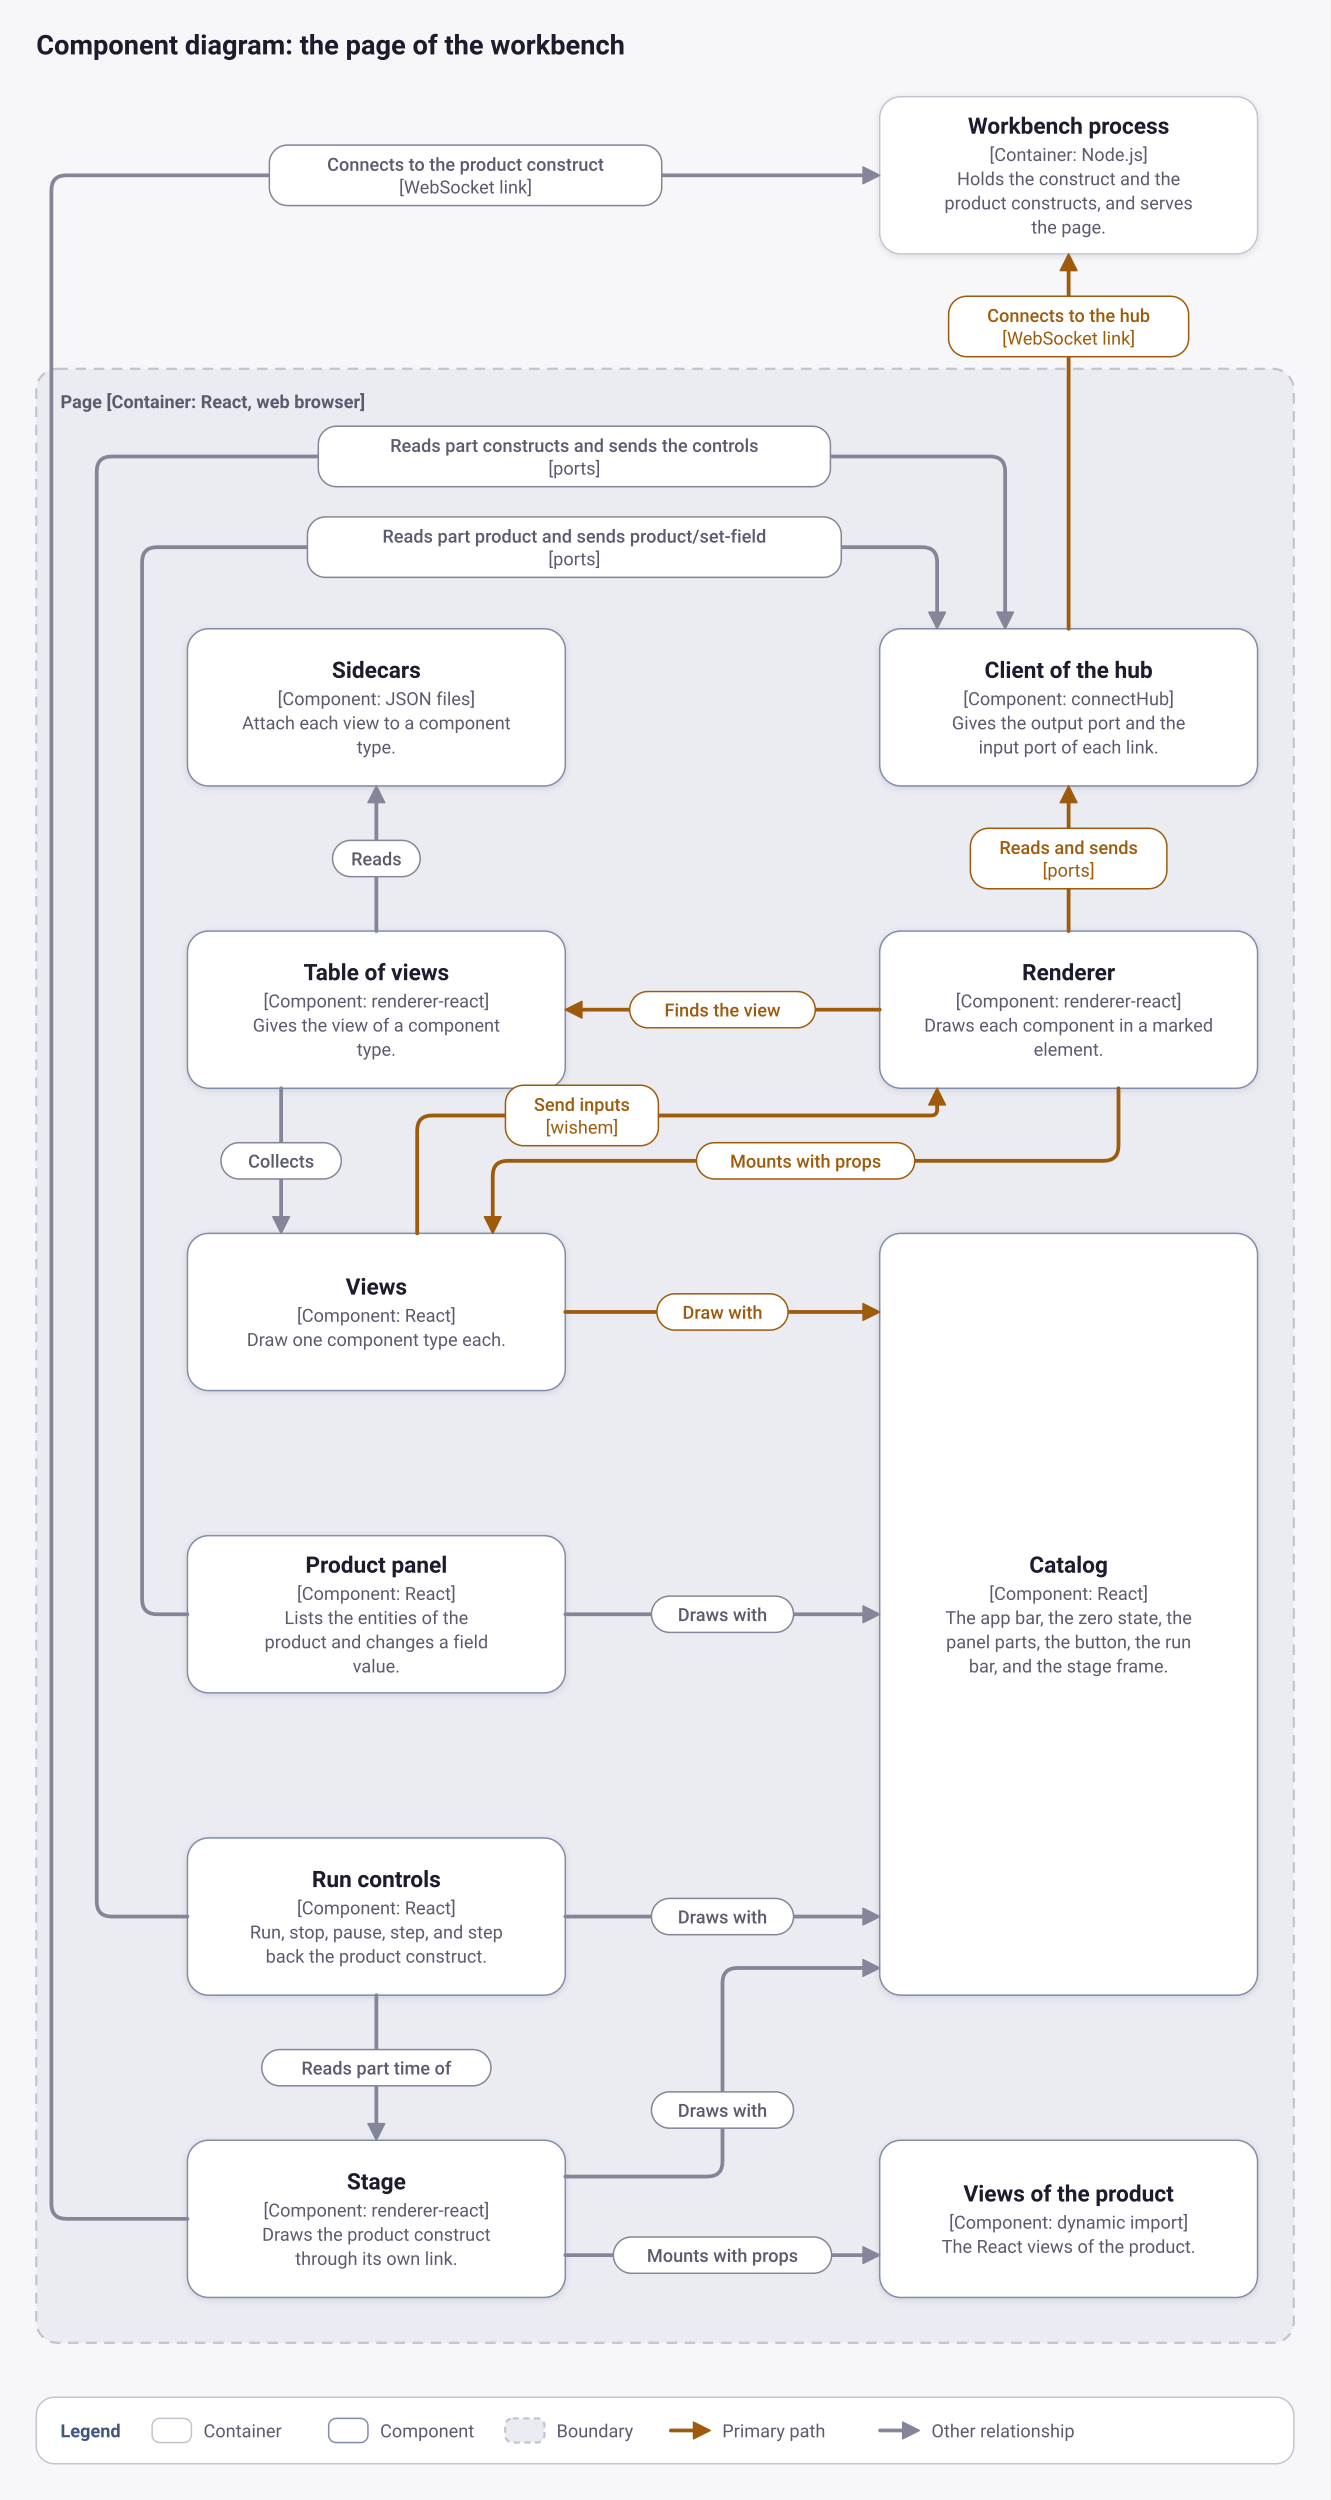
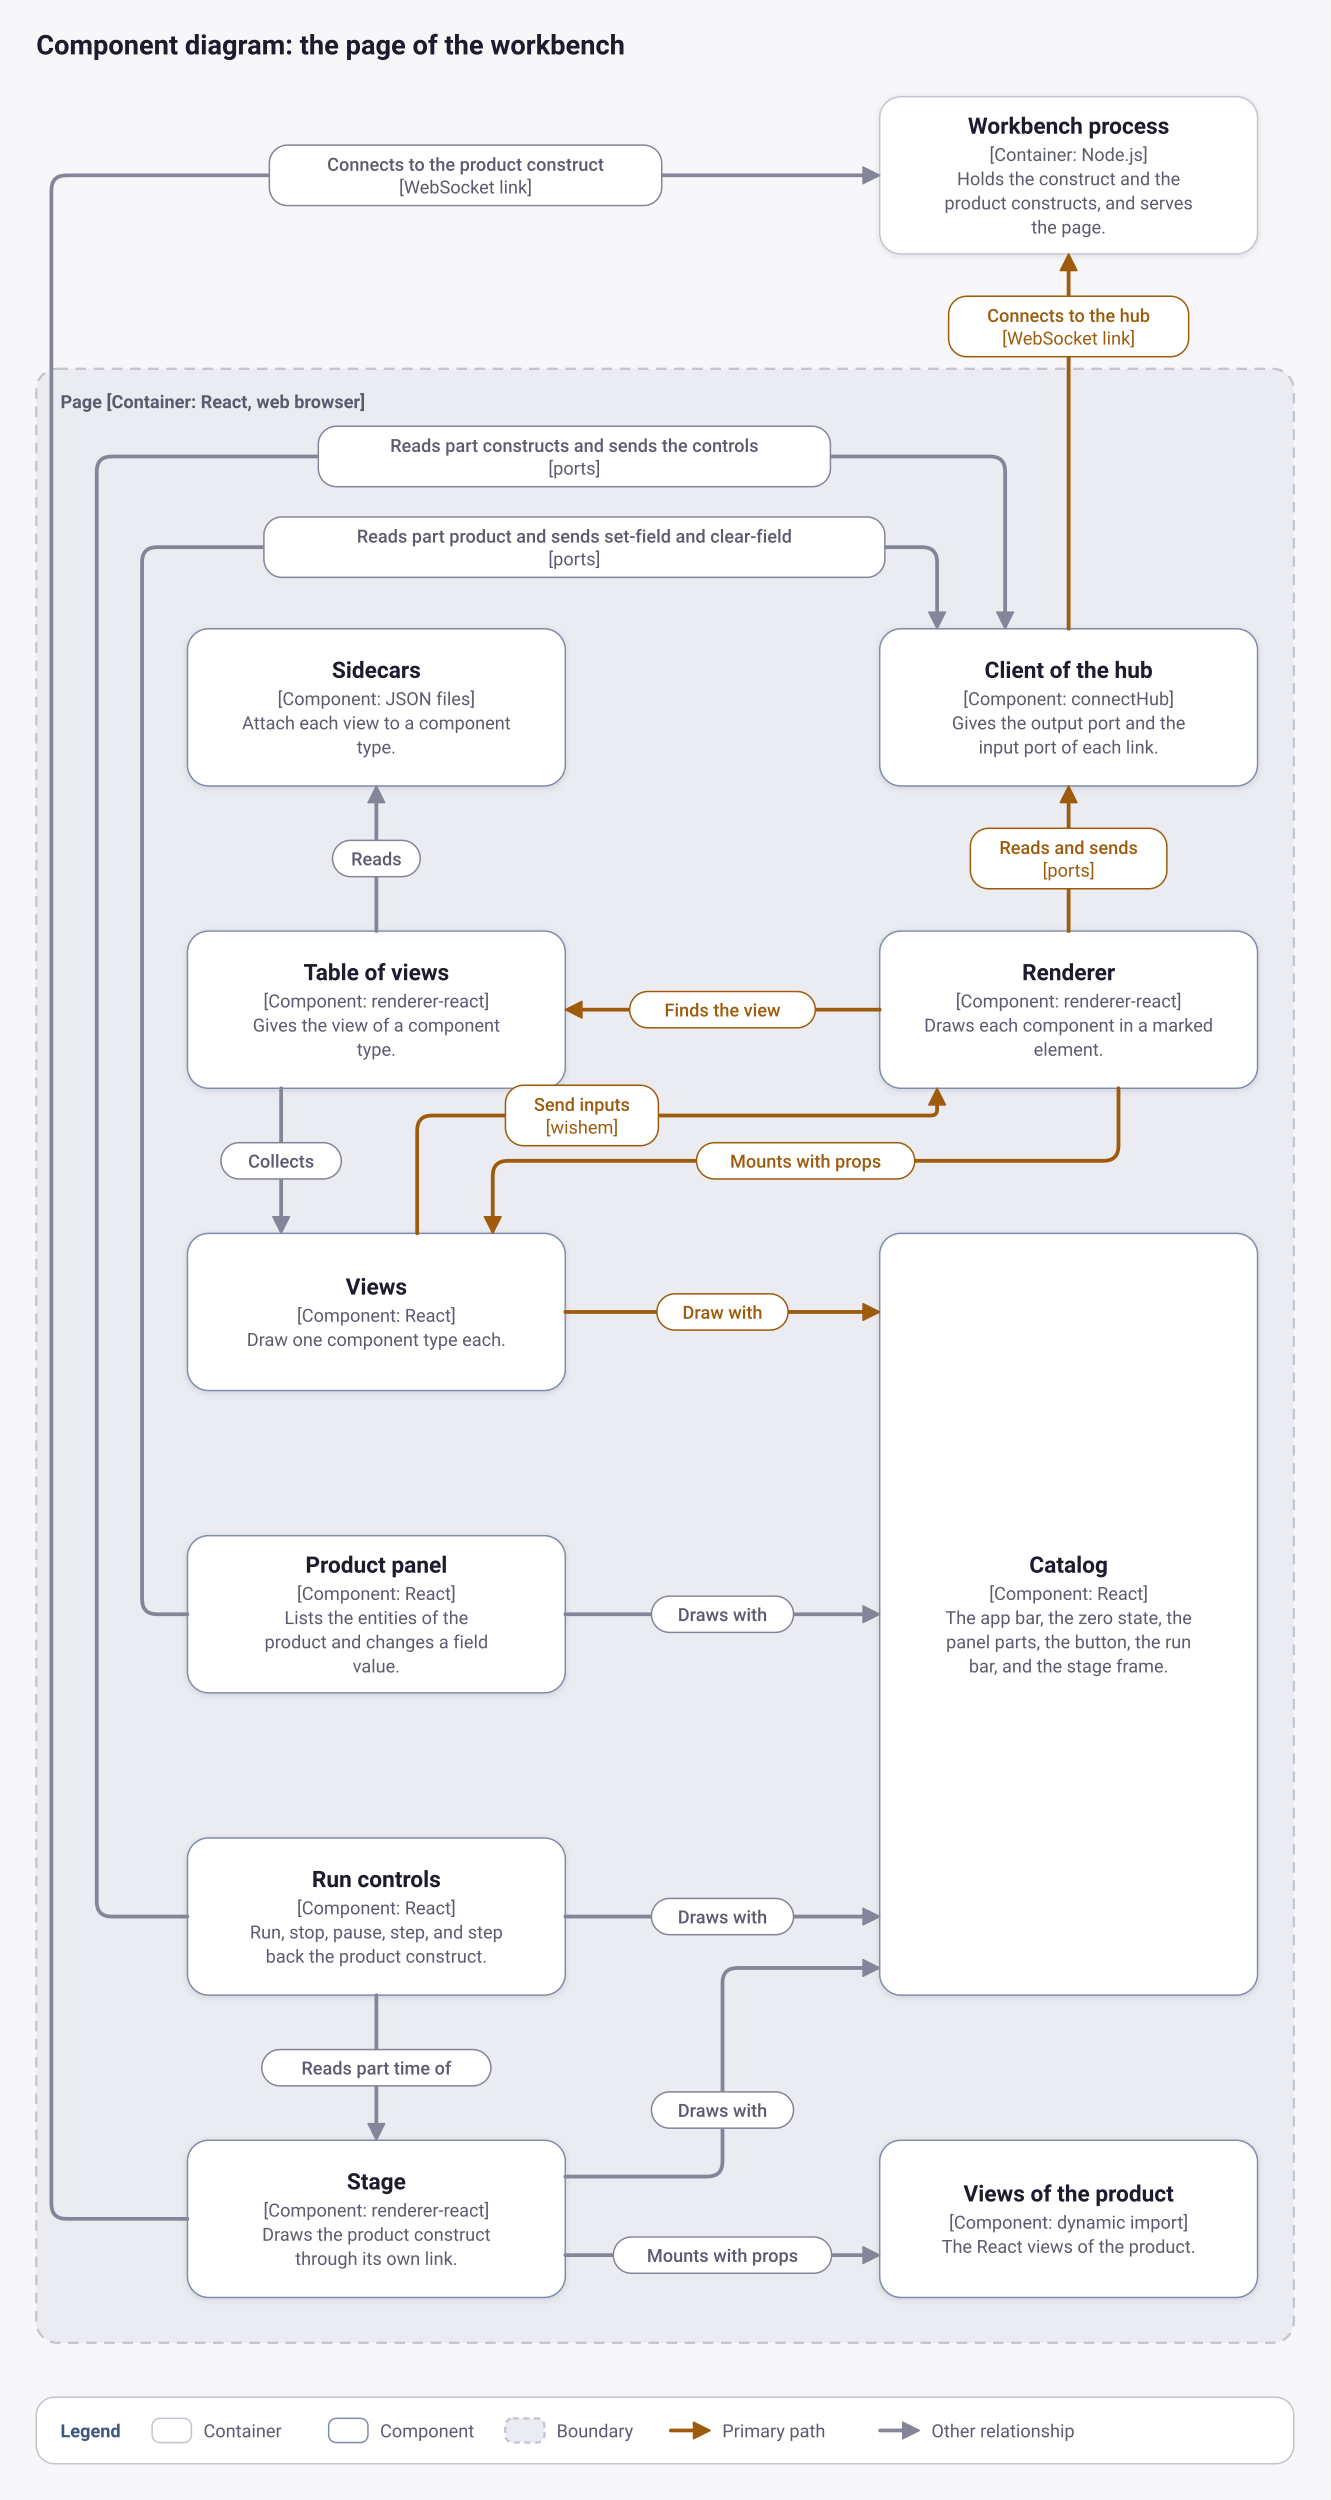
<svg xmlns="http://www.w3.org/2000/svg" viewBox="0 0 880 1654" width="880" height="1654" role="img" aria-labelledby="title desc">
  <defs>
    <filter id="shadow" x="-10%" y="-10%" width="120%" height="130%">
      <feDropShadow dx="0" dy="1" stdDeviation="2" flood-color="#17172a" flood-opacity="0.12" />
    </filter>
  </defs>
  <rect width="880" height="1654" fill="#f7f7fa" />
  <text x="24" y="36" font-family="system-ui, -apple-system, 'Segoe UI', Roboto, 'Helvetica Neue', Arial, sans-serif" font-weight="600" font-size="18" fill="#1c1c2e" text-anchor="start">Component diagram: the page of the workbench</text>
  <rect x="24" y="244" width="832" height="1306" rx="14" fill="#eaecf2" stroke="#c4c4cf" stroke-width="1.5" stroke-dasharray="7 5" />
  <text x="40" y="270" font-family="system-ui, -apple-system, 'Segoe UI', Roboto, 'Helvetica Neue', Arial, sans-serif" font-weight="600" font-size="12" fill="#5b5b70" text-anchor="start">Page [Container: React, web browser]</text>
  <rect x="582" y="64" width="250" height="104" rx="14" fill="#ffffff" stroke="#c4c4cf" filter="url(#shadow)" />
  <text x="707" y="88.5" font-family="system-ui, -apple-system, 'Segoe UI', Roboto, 'Helvetica Neue', Arial, sans-serif" font-weight="600" font-size="15" fill="#1c1c2e" text-anchor="middle">Workbench process</text>
  <text x="707" y="106.5" font-family="system-ui, -apple-system, 'Segoe UI', Roboto, 'Helvetica Neue', Arial, sans-serif" font-weight="400" font-size="12" fill="#5b5b70" text-anchor="middle">[Container: Node.js]</text>
  <text x="707" y="122.5" font-family="system-ui, -apple-system, 'Segoe UI', Roboto, 'Helvetica Neue', Arial, sans-serif" font-weight="400" font-size="12" fill="#5b5b70" text-anchor="middle">Holds the construct and the</text>
  <text x="707" y="138.5" font-family="system-ui, -apple-system, 'Segoe UI', Roboto, 'Helvetica Neue', Arial, sans-serif" font-weight="400" font-size="12" fill="#5b5b70" text-anchor="middle">product constructs, and serves</text>
  <text x="707" y="154.5" font-family="system-ui, -apple-system, 'Segoe UI', Roboto, 'Helvetica Neue', Arial, sans-serif" font-weight="400" font-size="12" fill="#5b5b70" text-anchor="middle">the page.</text>
  <rect x="124" y="416" width="250" height="104" rx="14" fill="#ffffff" stroke="#7f8caa" filter="url(#shadow)" />
  <text x="249" y="448.5" font-family="system-ui, -apple-system, 'Segoe UI', Roboto, 'Helvetica Neue', Arial, sans-serif" font-weight="600" font-size="15" fill="#1c1c2e" text-anchor="middle">Sidecars</text>
  <text x="249" y="466.5" font-family="system-ui, -apple-system, 'Segoe UI', Roboto, 'Helvetica Neue', Arial, sans-serif" font-weight="400" font-size="12" fill="#5b5b70" text-anchor="middle">[Component: JSON files]</text>
  <text x="249" y="482.5" font-family="system-ui, -apple-system, 'Segoe UI', Roboto, 'Helvetica Neue', Arial, sans-serif" font-weight="400" font-size="12" fill="#5b5b70" text-anchor="middle">Attach each view to a component</text>
  <text x="249" y="498.5" font-family="system-ui, -apple-system, 'Segoe UI', Roboto, 'Helvetica Neue', Arial, sans-serif" font-weight="400" font-size="12" fill="#5b5b70" text-anchor="middle">type.</text>
  <rect x="582" y="416" width="250" height="104" rx="14" fill="#ffffff" stroke="#7f8caa" filter="url(#shadow)" />
  <text x="707" y="448.5" font-family="system-ui, -apple-system, 'Segoe UI', Roboto, 'Helvetica Neue', Arial, sans-serif" font-weight="600" font-size="15" fill="#1c1c2e" text-anchor="middle">Client of the hub</text>
  <text x="707" y="466.5" font-family="system-ui, -apple-system, 'Segoe UI', Roboto, 'Helvetica Neue', Arial, sans-serif" font-weight="400" font-size="12" fill="#5b5b70" text-anchor="middle">[Component: connectHub]</text>
  <text x="707" y="482.5" font-family="system-ui, -apple-system, 'Segoe UI', Roboto, 'Helvetica Neue', Arial, sans-serif" font-weight="400" font-size="12" fill="#5b5b70" text-anchor="middle">Gives the output port and the</text>
  <text x="707" y="498.5" font-family="system-ui, -apple-system, 'Segoe UI', Roboto, 'Helvetica Neue', Arial, sans-serif" font-weight="400" font-size="12" fill="#5b5b70" text-anchor="middle">input port of each link.</text>
  <rect x="124" y="616" width="250" height="104" rx="14" fill="#ffffff" stroke="#7f8caa" filter="url(#shadow)" />
  <text x="249" y="648.5" font-family="system-ui, -apple-system, 'Segoe UI', Roboto, 'Helvetica Neue', Arial, sans-serif" font-weight="600" font-size="15" fill="#1c1c2e" text-anchor="middle">Table of views</text>
  <text x="249" y="666.5" font-family="system-ui, -apple-system, 'Segoe UI', Roboto, 'Helvetica Neue', Arial, sans-serif" font-weight="400" font-size="12" fill="#5b5b70" text-anchor="middle">[Component: renderer-react]</text>
  <text x="249" y="682.5" font-family="system-ui, -apple-system, 'Segoe UI', Roboto, 'Helvetica Neue', Arial, sans-serif" font-weight="400" font-size="12" fill="#5b5b70" text-anchor="middle">Gives the view of a component</text>
  <text x="249" y="698.5" font-family="system-ui, -apple-system, 'Segoe UI', Roboto, 'Helvetica Neue', Arial, sans-serif" font-weight="400" font-size="12" fill="#5b5b70" text-anchor="middle">type.</text>
  <rect x="582" y="616" width="250" height="104" rx="14" fill="#ffffff" stroke="#7f8caa" filter="url(#shadow)" />
  <text x="707" y="648.5" font-family="system-ui, -apple-system, 'Segoe UI', Roboto, 'Helvetica Neue', Arial, sans-serif" font-weight="600" font-size="15" fill="#1c1c2e" text-anchor="middle">Renderer</text>
  <text x="707" y="666.5" font-family="system-ui, -apple-system, 'Segoe UI', Roboto, 'Helvetica Neue', Arial, sans-serif" font-weight="400" font-size="12" fill="#5b5b70" text-anchor="middle">[Component: renderer-react]</text>
  <text x="707" y="682.5" font-family="system-ui, -apple-system, 'Segoe UI', Roboto, 'Helvetica Neue', Arial, sans-serif" font-weight="400" font-size="12" fill="#5b5b70" text-anchor="middle">Draws each component in a marked</text>
  <text x="707" y="698.5" font-family="system-ui, -apple-system, 'Segoe UI', Roboto, 'Helvetica Neue', Arial, sans-serif" font-weight="400" font-size="12" fill="#5b5b70" text-anchor="middle">element.</text>
  <rect x="124" y="816" width="250" height="104" rx="14" fill="#ffffff" stroke="#7f8caa" filter="url(#shadow)" />
  <text x="249" y="856.5" font-family="system-ui, -apple-system, 'Segoe UI', Roboto, 'Helvetica Neue', Arial, sans-serif" font-weight="600" font-size="15" fill="#1c1c2e" text-anchor="middle">Views</text>
  <text x="249" y="874.5" font-family="system-ui, -apple-system, 'Segoe UI', Roboto, 'Helvetica Neue', Arial, sans-serif" font-weight="400" font-size="12" fill="#5b5b70" text-anchor="middle">[Component: React]</text>
  <text x="249" y="890.5" font-family="system-ui, -apple-system, 'Segoe UI', Roboto, 'Helvetica Neue', Arial, sans-serif" font-weight="400" font-size="12" fill="#5b5b70" text-anchor="middle">Draw one component type each.</text>
  <rect x="582" y="816" width="250" height="504" rx="14" fill="#ffffff" stroke="#7f8caa" filter="url(#shadow)" />
  <text x="707" y="1040.5" font-family="system-ui, -apple-system, 'Segoe UI', Roboto, 'Helvetica Neue', Arial, sans-serif" font-weight="600" font-size="15" fill="#1c1c2e" text-anchor="middle">Catalog</text>
  <text x="707" y="1058.5" font-family="system-ui, -apple-system, 'Segoe UI', Roboto, 'Helvetica Neue', Arial, sans-serif" font-weight="400" font-size="12" fill="#5b5b70" text-anchor="middle">[Component: React]</text>
  <text x="707" y="1074.5" font-family="system-ui, -apple-system, 'Segoe UI', Roboto, 'Helvetica Neue', Arial, sans-serif" font-weight="400" font-size="12" fill="#5b5b70" text-anchor="middle">The app bar, the zero state, the</text>
  <text x="707" y="1090.5" font-family="system-ui, -apple-system, 'Segoe UI', Roboto, 'Helvetica Neue', Arial, sans-serif" font-weight="400" font-size="12" fill="#5b5b70" text-anchor="middle">panel parts, the button, the run</text>
  <text x="707" y="1106.5" font-family="system-ui, -apple-system, 'Segoe UI', Roboto, 'Helvetica Neue', Arial, sans-serif" font-weight="400" font-size="12" fill="#5b5b70" text-anchor="middle">bar, and the stage frame.</text>
  <rect x="124" y="1016" width="250" height="104" rx="14" fill="#ffffff" stroke="#7f8caa" filter="url(#shadow)" />
  <text x="249" y="1040.5" font-family="system-ui, -apple-system, 'Segoe UI', Roboto, 'Helvetica Neue', Arial, sans-serif" font-weight="600" font-size="15" fill="#1c1c2e" text-anchor="middle">Product panel</text>
  <text x="249" y="1058.5" font-family="system-ui, -apple-system, 'Segoe UI', Roboto, 'Helvetica Neue', Arial, sans-serif" font-weight="400" font-size="12" fill="#5b5b70" text-anchor="middle">[Component: React]</text>
  <text x="249" y="1074.5" font-family="system-ui, -apple-system, 'Segoe UI', Roboto, 'Helvetica Neue', Arial, sans-serif" font-weight="400" font-size="12" fill="#5b5b70" text-anchor="middle">Lists the entities of the</text>
  <text x="249" y="1090.5" font-family="system-ui, -apple-system, 'Segoe UI', Roboto, 'Helvetica Neue', Arial, sans-serif" font-weight="400" font-size="12" fill="#5b5b70" text-anchor="middle">product and changes a field</text>
  <text x="249" y="1106.5" font-family="system-ui, -apple-system, 'Segoe UI', Roboto, 'Helvetica Neue', Arial, sans-serif" font-weight="400" font-size="12" fill="#5b5b70" text-anchor="middle">value.</text>
  <rect x="124" y="1216" width="250" height="104" rx="14" fill="#ffffff" stroke="#7f8caa" filter="url(#shadow)" />
  <text x="249" y="1248.5" font-family="system-ui, -apple-system, 'Segoe UI', Roboto, 'Helvetica Neue', Arial, sans-serif" font-weight="600" font-size="15" fill="#1c1c2e" text-anchor="middle">Run controls</text>
  <text x="249" y="1266.5" font-family="system-ui, -apple-system, 'Segoe UI', Roboto, 'Helvetica Neue', Arial, sans-serif" font-weight="400" font-size="12" fill="#5b5b70" text-anchor="middle">[Component: React]</text>
  <text x="249" y="1282.5" font-family="system-ui, -apple-system, 'Segoe UI', Roboto, 'Helvetica Neue', Arial, sans-serif" font-weight="400" font-size="12" fill="#5b5b70" text-anchor="middle">Run, stop, pause, step, and step</text>
  <text x="249" y="1298.5" font-family="system-ui, -apple-system, 'Segoe UI', Roboto, 'Helvetica Neue', Arial, sans-serif" font-weight="400" font-size="12" fill="#5b5b70" text-anchor="middle">back the product construct.</text>
  <rect x="124" y="1416" width="250" height="104" rx="14" fill="#ffffff" stroke="#7f8caa" filter="url(#shadow)" />
  <text x="249" y="1448.5" font-family="system-ui, -apple-system, 'Segoe UI', Roboto, 'Helvetica Neue', Arial, sans-serif" font-weight="600" font-size="15" fill="#1c1c2e" text-anchor="middle">Stage</text>
  <text x="249" y="1466.5" font-family="system-ui, -apple-system, 'Segoe UI', Roboto, 'Helvetica Neue', Arial, sans-serif" font-weight="400" font-size="12" fill="#5b5b70" text-anchor="middle">[Component: renderer-react]</text>
  <text x="249" y="1482.5" font-family="system-ui, -apple-system, 'Segoe UI', Roboto, 'Helvetica Neue', Arial, sans-serif" font-weight="400" font-size="12" fill="#5b5b70" text-anchor="middle">Draws the product construct</text>
  <text x="249" y="1498.5" font-family="system-ui, -apple-system, 'Segoe UI', Roboto, 'Helvetica Neue', Arial, sans-serif" font-weight="400" font-size="12" fill="#5b5b70" text-anchor="middle">through its own link.</text>
  <rect x="582" y="1416" width="250" height="104" rx="14" fill="#ffffff" stroke="#7f8caa" filter="url(#shadow)" />
  <text x="707" y="1456.5" font-family="system-ui, -apple-system, 'Segoe UI', Roboto, 'Helvetica Neue', Arial, sans-serif" font-weight="600" font-size="15" fill="#1c1c2e" text-anchor="middle">Views of the product</text>
  <text x="707" y="1474.5" font-family="system-ui, -apple-system, 'Segoe UI', Roboto, 'Helvetica Neue', Arial, sans-serif" font-weight="400" font-size="12" fill="#5b5b70" text-anchor="middle">[Component: dynamic import]</text>
  <text x="707" y="1490.5" font-family="system-ui, -apple-system, 'Segoe UI', Roboto, 'Helvetica Neue', Arial, sans-serif" font-weight="400" font-size="12" fill="#5b5b70" text-anchor="middle">The React views of the product.</text>
  <path d="M707 416 L707 178" fill="none" stroke="#9e5b0c" stroke-width="2.5" stroke-linecap="round" stroke-linejoin="round" />
  <polygon points="707,168 712.5,179 701.5,179" fill="#9e5b0c" stroke="#9e5b0c" stroke-width="1" stroke-linejoin="round" />
  <rect x="627.6" y="196" width="158.8" height="40" rx="12" fill="#ffffff" stroke="#9e5b0c" />
  <text x="707" y="213" font-family="system-ui, -apple-system, 'Segoe UI', Roboto, 'Helvetica Neue', Arial, sans-serif" font-weight="500" font-size="12" fill="#9e5b0c" text-anchor="middle">Connects to the hub</text>
  <text x="707" y="228" font-family="system-ui, -apple-system, 'Segoe UI', Roboto, 'Helvetica Neue', Arial, sans-serif" font-weight="400" font-size="12" fill="#9e5b0c" text-anchor="middle">[WebSocket link]</text>
  <path d="M707 616 L707 530" fill="none" stroke="#9e5b0c" stroke-width="2.5" stroke-linecap="round" stroke-linejoin="round" />
  <polygon points="707,520 712.5,531 701.5,531" fill="#9e5b0c" stroke="#9e5b0c" stroke-width="1" stroke-linejoin="round" />
  <rect x="642" y="548" width="130" height="40" rx="12" fill="#ffffff" stroke="#9e5b0c" />
  <text x="707" y="565" font-family="system-ui, -apple-system, 'Segoe UI', Roboto, 'Helvetica Neue', Arial, sans-serif" font-weight="500" font-size="12" fill="#9e5b0c" text-anchor="middle">Reads and sends</text>
  <text x="707" y="580" font-family="system-ui, -apple-system, 'Segoe UI', Roboto, 'Helvetica Neue', Arial, sans-serif" font-weight="400" font-size="12" fill="#9e5b0c" text-anchor="middle">[ports]</text>
  <path d="M740 720 L740 758 Q740 768 730 768 L336 768 Q326 768 326 778 L326 806" fill="none" stroke="#9e5b0c" stroke-width="2.5" stroke-linecap="round" stroke-linejoin="round" />
  <polygon points="326,816 320.5,805 331.5,805" fill="#9e5b0c" stroke="#9e5b0c" stroke-width="1" stroke-linejoin="round" />
  <rect x="460.8" y="756" width="144.4" height="24" rx="12" fill="#ffffff" stroke="#9e5b0c" />
  <text x="533" y="772.5" font-family="system-ui, -apple-system, 'Segoe UI', Roboto, 'Helvetica Neue', Arial, sans-serif" font-weight="500" font-size="12" fill="#9e5b0c" text-anchor="middle">Mounts with props</text>
  <path d="M374 868 L572 868" fill="none" stroke="#9e5b0c" stroke-width="2.5" stroke-linecap="round" stroke-linejoin="round" />
  <polygon points="582,868 571,873.5 571,862.5" fill="#9e5b0c" stroke="#9e5b0c" stroke-width="1" stroke-linejoin="round" />
  <rect x="434.6" y="856" width="86.8" height="24" rx="12" fill="#ffffff" stroke="#9e5b0c" />
  <text x="478" y="872.5" font-family="system-ui, -apple-system, 'Segoe UI', Roboto, 'Helvetica Neue', Arial, sans-serif" font-weight="500" font-size="12" fill="#9e5b0c" text-anchor="middle">Draw with</text>
  <path d="M276 816 L276 748 Q276 738 286 738 L616 738 Q620 738 620 734 L620 730" fill="none" stroke="#9e5b0c" stroke-width="2.5" stroke-linecap="round" stroke-linejoin="round" />
  <polygon points="620,720 625.5,731 614.5,731" fill="#9e5b0c" stroke="#9e5b0c" stroke-width="1" stroke-linejoin="round" />
  <rect x="334.4" y="718" width="101.2" height="40" rx="12" fill="#ffffff" stroke="#9e5b0c" />
  <text x="385" y="735" font-family="system-ui, -apple-system, 'Segoe UI', Roboto, 'Helvetica Neue', Arial, sans-serif" font-weight="500" font-size="12" fill="#9e5b0c" text-anchor="middle">Send inputs</text>
  <text x="385" y="750" font-family="system-ui, -apple-system, 'Segoe UI', Roboto, 'Helvetica Neue', Arial, sans-serif" font-weight="400" font-size="12" fill="#9e5b0c" text-anchor="middle">[wishem]</text>
  <path d="M124 1068 L104 1068 Q94 1068 94 1058 L94 372 Q94 362 104 362 L610 362 Q620 362 620 372 L620 406" fill="none" stroke="#85859a" stroke-width="2.5" stroke-linecap="round" stroke-linejoin="round" />
  <polygon points="620,416 614.5,405 625.5,405" fill="#85859a" stroke="#85859a" stroke-width="1" stroke-linejoin="round" />
-   <rect x="203.4" y="342" width="353.2" height="40" rx="12" fill="#ffffff" stroke="#85859a" />
-   <text x="380" y="359" font-family="system-ui, -apple-system, 'Segoe UI', Roboto, 'Helvetica Neue', Arial, sans-serif" font-weight="500" font-size="12" fill="#5b5b70" text-anchor="middle">Reads part product and sends product/set-field</text>
+   <rect x="174.6" y="342" width="410.8" height="40" rx="12" fill="#ffffff" stroke="#85859a" />
+   <text x="380" y="359" font-family="system-ui, -apple-system, 'Segoe UI', Roboto, 'Helvetica Neue', Arial, sans-serif" font-weight="500" font-size="12" fill="#5b5b70" text-anchor="middle">Reads part product and sends set-field and clear-field</text>
  <text x="380" y="374" font-family="system-ui, -apple-system, 'Segoe UI', Roboto, 'Helvetica Neue', Arial, sans-serif" font-weight="400" font-size="12" fill="#5b5b70" text-anchor="middle">[ports]</text>
  <path d="M374 1068 L572 1068" fill="none" stroke="#85859a" stroke-width="2.5" stroke-linecap="round" stroke-linejoin="round" />
  <polygon points="582,1068 571,1073.5 571,1062.5" fill="#85859a" stroke="#85859a" stroke-width="1" stroke-linejoin="round" />
  <rect x="431" y="1056" width="94" height="24" rx="12" fill="#ffffff" stroke="#85859a" />
  <text x="478" y="1072.5" font-family="system-ui, -apple-system, 'Segoe UI', Roboto, 'Helvetica Neue', Arial, sans-serif" font-weight="500" font-size="12" fill="#5b5b70" text-anchor="middle">Draws with</text>
  <path d="M124 1268 L74 1268 Q64 1268 64 1258 L64 312 Q64 302 74 302 L655 302 Q665 302 665 312 L665 406" fill="none" stroke="#85859a" stroke-width="2.5" stroke-linecap="round" stroke-linejoin="round" />
  <polygon points="665,416 659.5,405 670.5,405" fill="#85859a" stroke="#85859a" stroke-width="1" stroke-linejoin="round" />
  <rect x="210.6" y="282" width="338.8" height="40" rx="12" fill="#ffffff" stroke="#85859a" />
  <text x="380" y="299" font-family="system-ui, -apple-system, 'Segoe UI', Roboto, 'Helvetica Neue', Arial, sans-serif" font-weight="500" font-size="12" fill="#5b5b70" text-anchor="middle">Reads part constructs and sends the controls</text>
  <text x="380" y="314" font-family="system-ui, -apple-system, 'Segoe UI', Roboto, 'Helvetica Neue', Arial, sans-serif" font-weight="400" font-size="12" fill="#5b5b70" text-anchor="middle">[ports]</text>
  <path d="M374 1268 L572 1268" fill="none" stroke="#85859a" stroke-width="2.5" stroke-linecap="round" stroke-linejoin="round" />
  <polygon points="582,1268 571,1273.5 571,1262.5" fill="#85859a" stroke="#85859a" stroke-width="1" stroke-linejoin="round" />
  <rect x="431" y="1256" width="94" height="24" rx="12" fill="#ffffff" stroke="#85859a" />
  <text x="478" y="1272.5" font-family="system-ui, -apple-system, 'Segoe UI', Roboto, 'Helvetica Neue', Arial, sans-serif" font-weight="500" font-size="12" fill="#5b5b70" text-anchor="middle">Draws with</text>
  <path d="M249 1320 L249 1406" fill="none" stroke="#85859a" stroke-width="2.5" stroke-linecap="round" stroke-linejoin="round" />
  <polygon points="249,1416 243.5,1405 254.5,1405" fill="#85859a" stroke="#85859a" stroke-width="1" stroke-linejoin="round" />
  <rect x="173.2" y="1356" width="151.6" height="24" rx="12" fill="#ffffff" stroke="#85859a" />
  <text x="249" y="1372.5" font-family="system-ui, -apple-system, 'Segoe UI', Roboto, 'Helvetica Neue', Arial, sans-serif" font-weight="500" font-size="12" fill="#5b5b70" text-anchor="middle">Reads part time of</text>
  <path d="M124 1468 L44 1468 Q34 1468 34 1458 L34 126 Q34 116 44 116 L572 116" fill="none" stroke="#85859a" stroke-width="2.5" stroke-linecap="round" stroke-linejoin="round" />
  <polygon points="582,116 571,121.5 571,110.5" fill="#85859a" stroke="#85859a" stroke-width="1" stroke-linejoin="round" />
  <rect x="178.2" y="96" width="259.6" height="40" rx="12" fill="#ffffff" stroke="#85859a" />
  <text x="308" y="113" font-family="system-ui, -apple-system, 'Segoe UI', Roboto, 'Helvetica Neue', Arial, sans-serif" font-weight="500" font-size="12" fill="#5b5b70" text-anchor="middle">Connects to the product construct</text>
  <text x="308" y="128" font-family="system-ui, -apple-system, 'Segoe UI', Roboto, 'Helvetica Neue', Arial, sans-serif" font-weight="400" font-size="12" fill="#5b5b70" text-anchor="middle">[WebSocket link]</text>
  <path d="M374 1440 L468 1440 Q478 1440 478 1430 L478 1312 Q478 1302 488 1302 L572 1302" fill="none" stroke="#85859a" stroke-width="2.5" stroke-linecap="round" stroke-linejoin="round" />
  <polygon points="582,1302 571,1307.5 571,1296.5" fill="#85859a" stroke="#85859a" stroke-width="1" stroke-linejoin="round" />
  <rect x="431" y="1384" width="94" height="24" rx="12" fill="#ffffff" stroke="#85859a" />
  <text x="478" y="1400.5" font-family="system-ui, -apple-system, 'Segoe UI', Roboto, 'Helvetica Neue', Arial, sans-serif" font-weight="500" font-size="12" fill="#5b5b70" text-anchor="middle">Draws with</text>
  <path d="M374 1492 L572 1492" fill="none" stroke="#85859a" stroke-width="2.5" stroke-linecap="round" stroke-linejoin="round" />
  <polygon points="582,1492 571,1497.5 571,1486.5" fill="#85859a" stroke="#85859a" stroke-width="1" stroke-linejoin="round" />
  <rect x="405.8" y="1480" width="144.4" height="24" rx="12" fill="#ffffff" stroke="#85859a" />
  <text x="478" y="1496.5" font-family="system-ui, -apple-system, 'Segoe UI', Roboto, 'Helvetica Neue', Arial, sans-serif" font-weight="500" font-size="12" fill="#5b5b70" text-anchor="middle">Mounts with props</text>
  <path d="M582 668 L384 668" fill="none" stroke="#9e5b0c" stroke-width="2.5" stroke-linecap="round" stroke-linejoin="round" />
  <polygon points="374,668 385,662.5 385,673.5" fill="#9e5b0c" stroke="#9e5b0c" stroke-width="1" stroke-linejoin="round" />
  <rect x="416.6" y="656" width="122.8" height="24" rx="12" fill="#ffffff" stroke="#9e5b0c" />
  <text x="478" y="672.5" font-family="system-ui, -apple-system, 'Segoe UI', Roboto, 'Helvetica Neue', Arial, sans-serif" font-weight="500" font-size="12" fill="#9e5b0c" text-anchor="middle">Finds the view</text>
  <path d="M249 616 L249 530" fill="none" stroke="#85859a" stroke-width="2.5" stroke-linecap="round" stroke-linejoin="round" />
  <polygon points="249,520 254.5,531 243.5,531" fill="#85859a" stroke="#85859a" stroke-width="1" stroke-linejoin="round" />
  <rect x="220" y="556" width="58" height="24" rx="12" fill="#ffffff" stroke="#85859a" />
  <text x="249" y="572.5" font-family="system-ui, -apple-system, 'Segoe UI', Roboto, 'Helvetica Neue', Arial, sans-serif" font-weight="500" font-size="12" fill="#5b5b70" text-anchor="middle">Reads</text>
  <path d="M186 720 L186 806" fill="none" stroke="#85859a" stroke-width="2.5" stroke-linecap="round" stroke-linejoin="round" />
  <polygon points="186,816 180.5,805 191.5,805" fill="#85859a" stroke="#85859a" stroke-width="1" stroke-linejoin="round" />
  <rect x="146.2" y="756" width="79.6" height="24" rx="12" fill="#ffffff" stroke="#85859a" />
  <text x="186" y="772.5" font-family="system-ui, -apple-system, 'Segoe UI', Roboto, 'Helvetica Neue', Arial, sans-serif" font-weight="500" font-size="12" fill="#5b5b70" text-anchor="middle">Collects</text>
  <rect x="24" y="1586" width="832" height="44" rx="12" fill="#ffffff" stroke="#c4c4cf" />
  <text x="40" y="1612.5" font-family="system-ui, -apple-system, 'Segoe UI', Roboto, 'Helvetica Neue', Arial, sans-serif" font-weight="600" font-size="12" fill="#3f5682" text-anchor="start">Legend</text>
  <rect x="100.64" y="1600" width="26" height="16" rx="5" fill="#ffffff" stroke="#c4c4cf" />
  <text x="134.64" y="1612.5" font-family="system-ui, -apple-system, 'Segoe UI', Roboto, 'Helvetica Neue', Arial, sans-serif" font-weight="400" font-size="12" fill="#5b5b70" text-anchor="start">Container</text>
  <rect x="217.44" y="1600" width="26" height="16" rx="5" fill="#ffffff" stroke="#7f8caa" />
  <text x="251.44" y="1612.5" font-family="system-ui, -apple-system, 'Segoe UI', Roboto, 'Helvetica Neue', Arial, sans-serif" font-weight="400" font-size="12" fill="#5b5b70" text-anchor="start">Component</text>
  <rect x="334.24" y="1600" width="26" height="16" rx="5" fill="#eaecf2" stroke="#c4c4cf" stroke-width="1.5" stroke-dasharray="4 3" />
  <text x="368.24" y="1612.5" font-family="system-ui, -apple-system, 'Segoe UI', Roboto, 'Helvetica Neue', Arial, sans-serif" font-weight="400" font-size="12" fill="#5b5b70" text-anchor="start">Boundary</text>
  <path d="M443.84 1608 L459.84 1608" stroke="#9e5b0c" stroke-width="2.5" stroke-linecap="round" />
  <polygon points="469.84,1608 458.84,1613.5 458.84,1602.5" fill="#9e5b0c" stroke="#9e5b0c" stroke-width="1" stroke-linejoin="round" />
  <text x="477.84" y="1612.5" font-family="system-ui, -apple-system, 'Segoe UI', Roboto, 'Helvetica Neue', Arial, sans-serif" font-weight="400" font-size="12" fill="#5b5b70" text-anchor="start">Primary path</text>
  <path d="M582.24 1608 L598.24 1608" stroke="#85859a" stroke-width="2.5" stroke-linecap="round" />
  <polygon points="608.24,1608 597.24,1613.5 597.24,1602.5" fill="#85859a" stroke="#85859a" stroke-width="1" stroke-linejoin="round" />
  <text x="616.24" y="1612.5" font-family="system-ui, -apple-system, 'Segoe UI', Roboto, 'Helvetica Neue', Arial, sans-serif" font-weight="400" font-size="12" fill="#5b5b70" text-anchor="start">Other relationship</text>
</svg>
